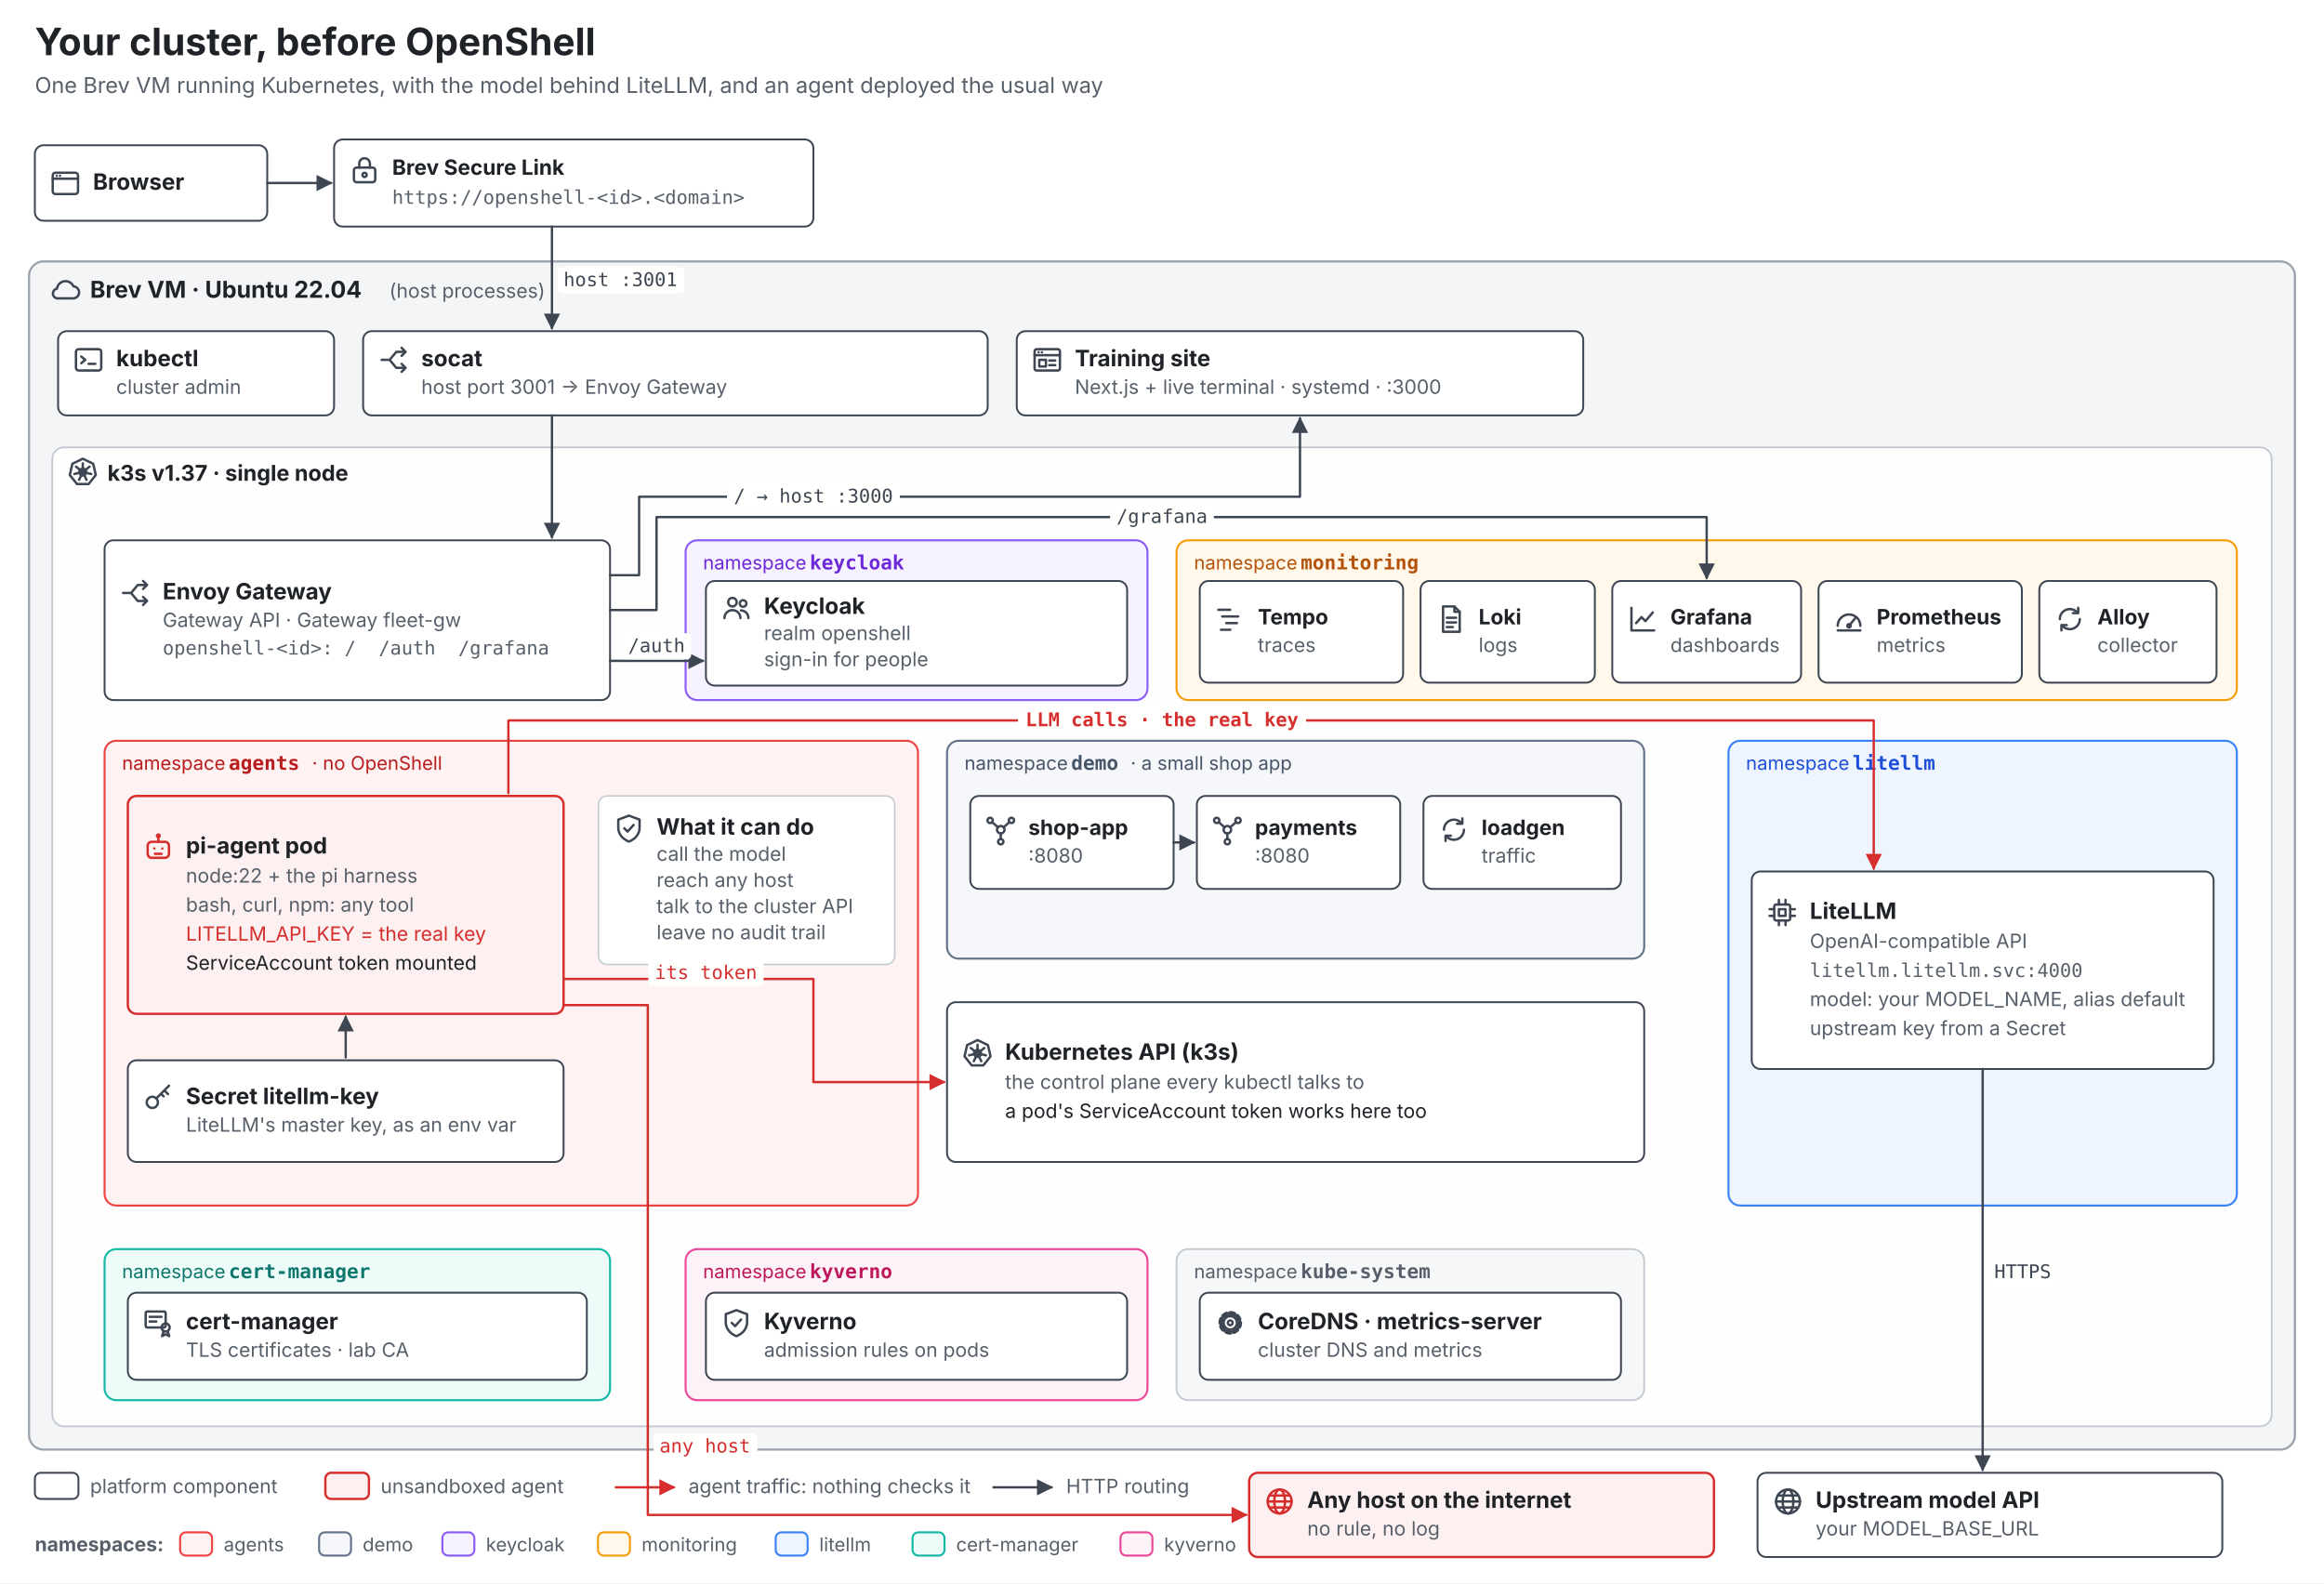
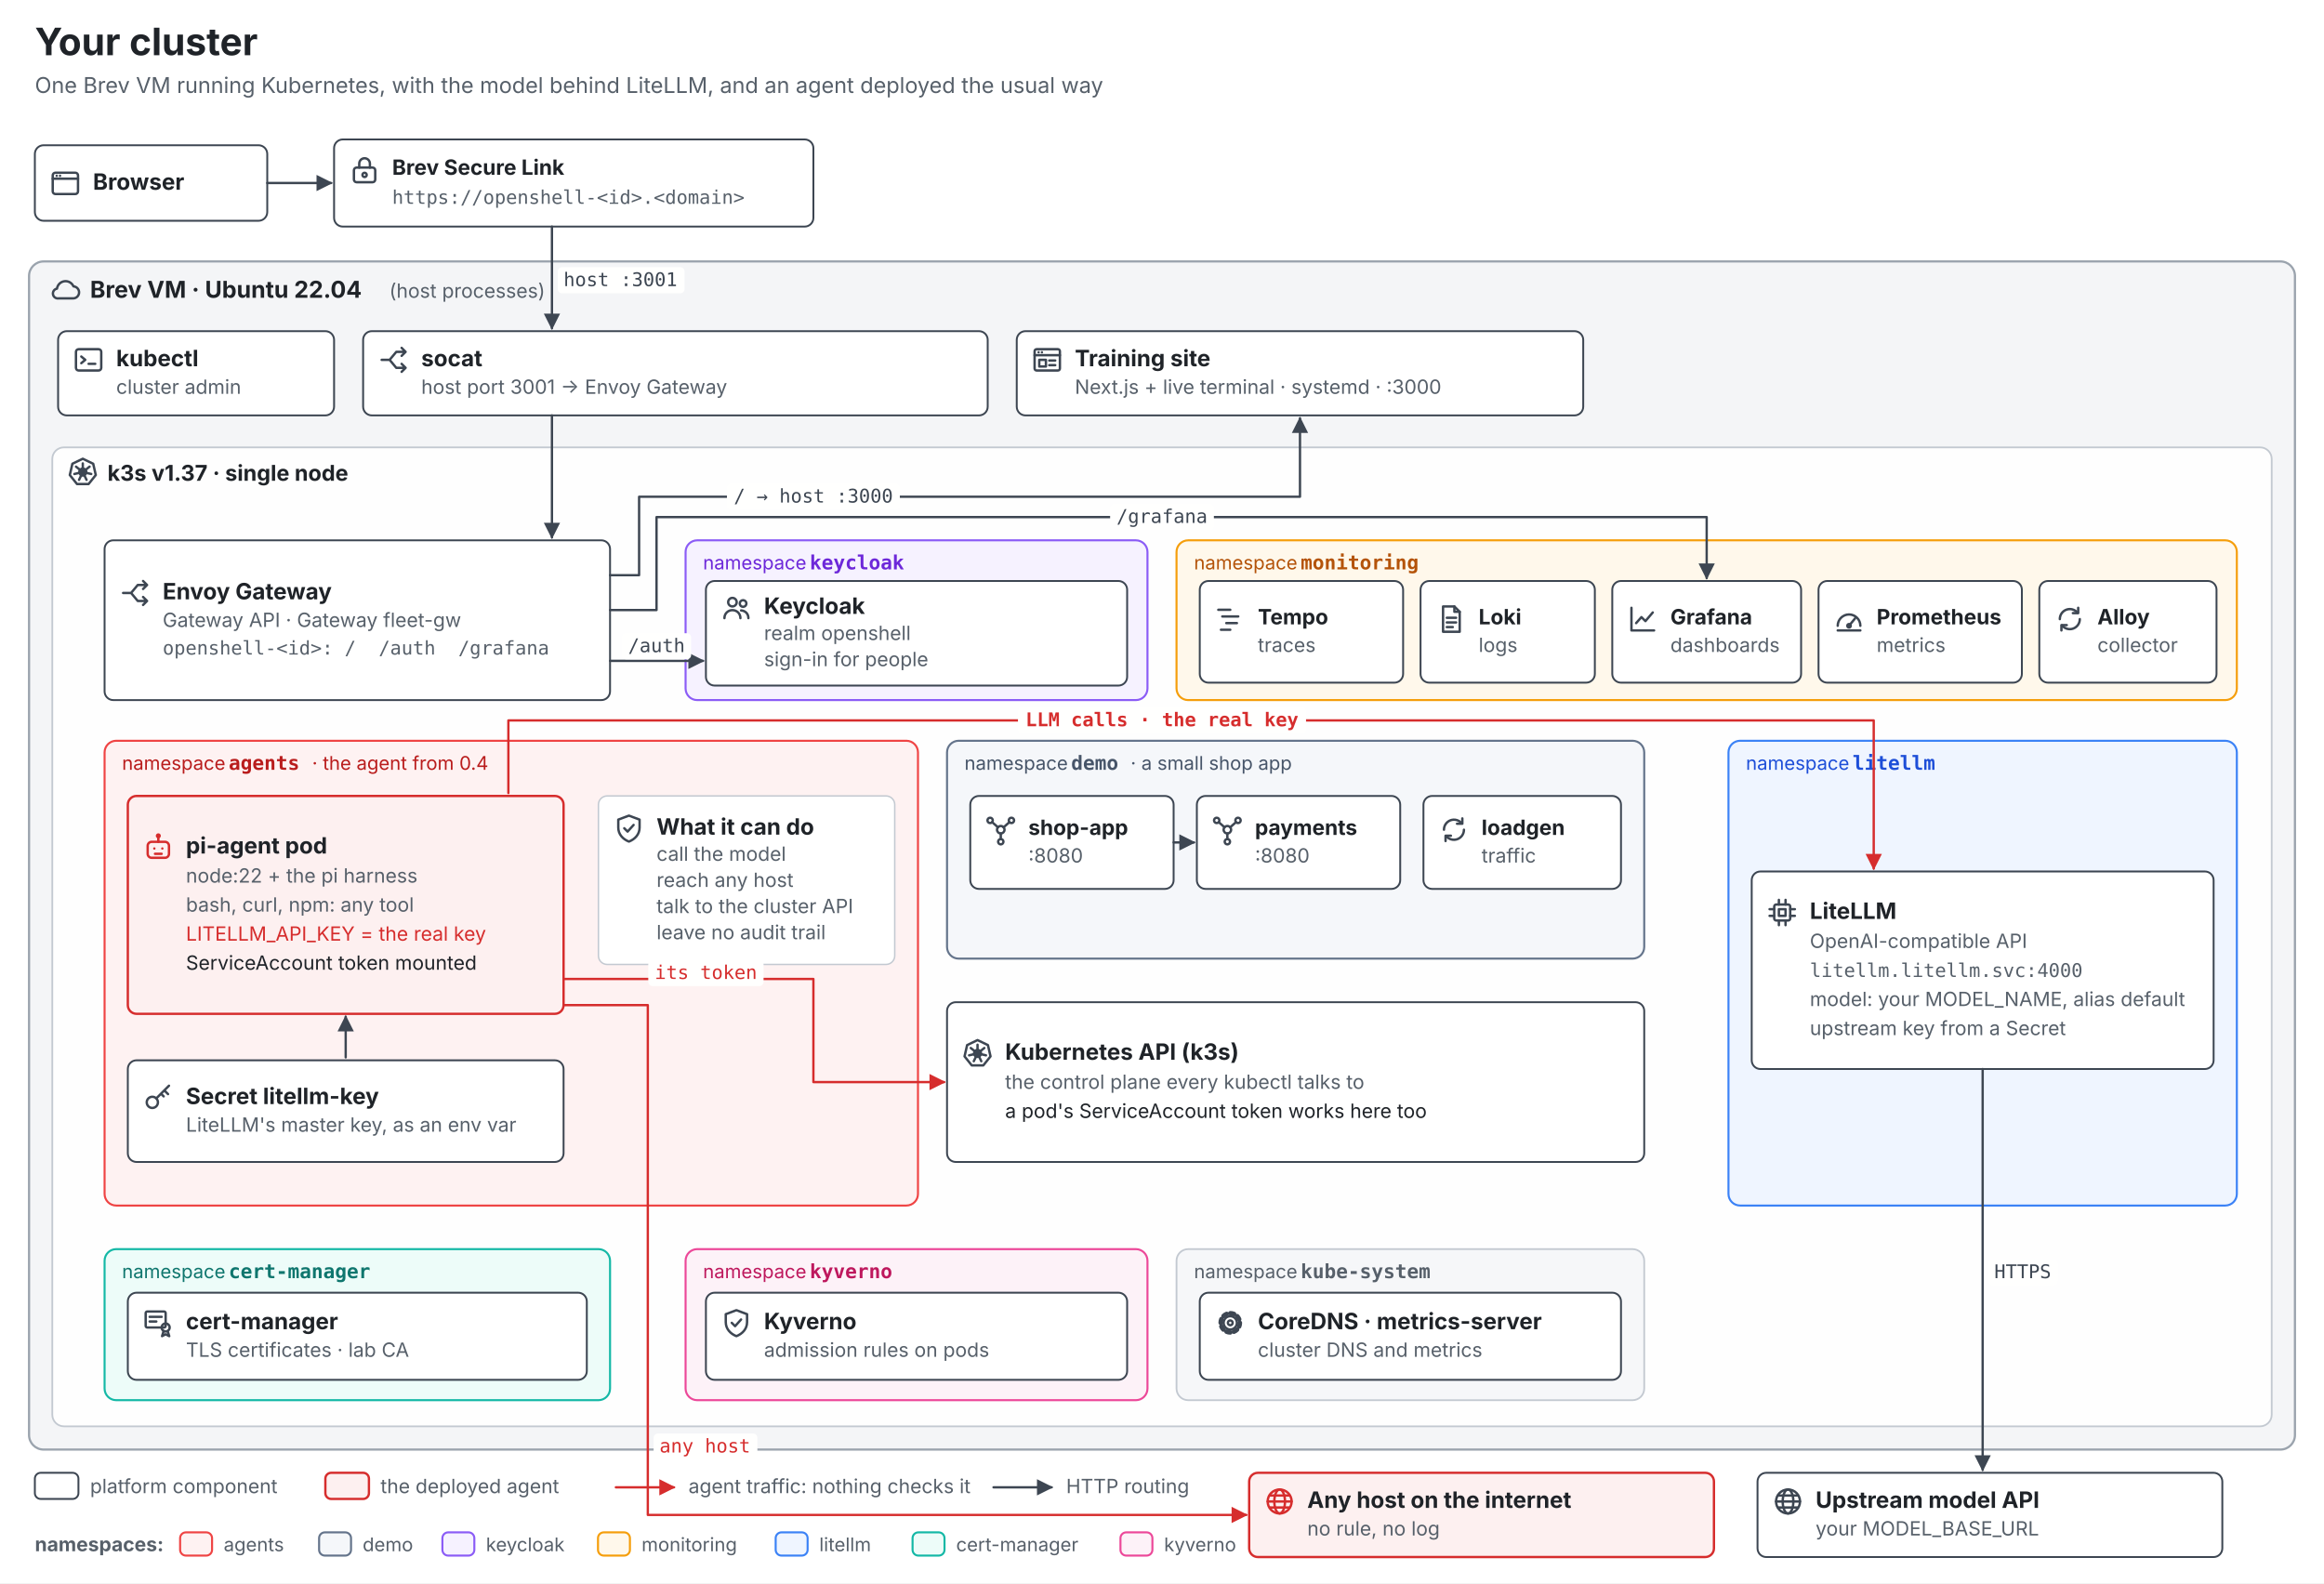
- <svg xmlns="http://www.w3.org/2000/svg" xmlns:xlink="http://www.w3.org/1999/xlink" viewBox="0 0 1600 1090" width="1600" height="1090" role="img" aria-label="The lab cluster without OpenShell: a single Brev VM running k3s with Envoy Gateway, Keycloak, a monitoring stack, LiteLLM in front of the upstream model API, cert-manager, Kyverno, a demo shop app, and the pi agent deployed as an ordinary Deployment that holds the real LiteLLM key and can reach the Kubernetes API and the internet.">
+ <svg xmlns="http://www.w3.org/2000/svg" xmlns:xlink="http://www.w3.org/1999/xlink" viewBox="0 0 1600 1090" width="1600" height="1090" role="img" aria-label="The lab cluster: a single Brev VM running k3s with Envoy Gateway, Keycloak, a monitoring stack, LiteLLM in front of the upstream model API, cert-manager, Kyverno, a demo shop app, and the pi agent deployed as an ordinary Deployment that holds the real LiteLLM key and can reach the Kubernetes API and the internet.">
  <defs>
    <symbol id="i-bot" viewBox="0 0 24 24" fill="none" stroke="currentColor" stroke-width="1.8" stroke-linecap="round" stroke-linejoin="round">
      <rect x="4" y="8" width="16" height="12" rx="3" />
      <path d="M12 4v4M9 13h.01M15 13h.01M9.5 17h5" />
      <circle cx="12" cy="3.5" r="1" />
    </symbol>
    <symbol id="i-browser" viewBox="0 0 24 24" fill="none" stroke="currentColor" stroke-width="1.8" stroke-linecap="round" stroke-linejoin="round">
      <rect x="2.5" y="4" width="19" height="16" rx="2" />
      <path d="M2.5 8.5h19M5.5 6.3h.01M8 6.3h.01" />
    </symbol>
    <symbol id="i-cert" viewBox="0 0 24 24" fill="none" stroke="currentColor" stroke-width="1.8" stroke-linecap="round" stroke-linejoin="round">
      <rect x="2.5" y="3.5" width="15" height="12" rx="1.2" />
      <path d="M5.5 7.5h9M5.5 11h5" />
      <circle cx="17.5" cy="15.5" r="3" />
      <path d="M16 18.2l-1.2 3.8 2.7-1.4 2.7 1.4-1.2-3.8" />
    </symbol>
    <symbol id="i-chart" viewBox="0 0 24 24" fill="none" stroke="currentColor" stroke-width="1.8" stroke-linecap="round" stroke-linejoin="round">
      <path d="M3.5 3.5v17h17" />
      <path d="M7 15l4-4.5 3 3 5.5-6.5" />
    </symbol>
    <symbol id="i-chip" viewBox="0 0 24 24" fill="none" stroke="currentColor" stroke-width="1.8" stroke-linecap="round" stroke-linejoin="round">
      <rect x="6" y="6" width="12" height="12" rx="1.5" />
      <rect x="9.5" y="9.5" width="5" height="5" />
      <path d="M9.5 2.5v3.5M14.5 2.5v3.5M9.5 18v3.5M14.5 18v3.5M2.5 9.5h3.5M2.5 14.5h3.5M18 9.5h3.5M18 14.5h3.5" />
    </symbol>
    <symbol id="i-cloud" viewBox="0 0 24 24" fill="none" stroke="currentColor" stroke-width="1.8" stroke-linecap="round" stroke-linejoin="round">
      <path d="M7 19h10.5a4.5 4.5 0 0 0 .6-9 6.5 6.5 0 0 0-12.4 1.7A3.7 3.7 0 0 0 7 19z" />
    </symbol>
    <symbol id="i-doc" viewBox="0 0 24 24" fill="none" stroke="currentColor" stroke-width="1.8" stroke-linecap="round" stroke-linejoin="round">
      <path d="M6 2.5h8.5l4 4v15H6z" />
      <path d="M14.5 2.5v4h4M8.8 11h7M8.8 14.5h7M8.8 18h4.5" />
    </symbol>
    <symbol id="i-gauge" viewBox="0 0 24 24" fill="none" stroke="currentColor" stroke-width="1.8" stroke-linecap="round" stroke-linejoin="round">
      <path d="M3.5 17a8.5 8.5 0 1 1 17 0" />
      <path d="M12 17l4.5-5.5" />
      <circle cx="12" cy="17" r="1.3" />
      <path d="M3.5 20.5h17" />
    </symbol>
    <symbol id="i-gear" viewBox="0 0 24 24" fill="none" stroke="currentColor" stroke-width="1.8" stroke-linecap="round" stroke-linejoin="round">
      <circle cx="12" cy="12" r="7.2" stroke-width="3.4" stroke-dasharray="2.83 2.83" />
      <circle cx="12" cy="12" r="5" />
      <circle cx="12" cy="12" r="1.8" />
    </symbol>
    <symbol id="i-globe" viewBox="0 0 24 24" fill="none" stroke="currentColor" stroke-width="1.8" stroke-linecap="round" stroke-linejoin="round">
      <circle cx="12" cy="12" r="9" />
      <ellipse cx="12" cy="12" rx="4" ry="9" />
      <path d="M3 12h18M4.6 7.5h14.8M4.6 16.5h14.8" />
    </symbol>
    <symbol id="i-key" viewBox="0 0 24 24" fill="none" stroke="currentColor" stroke-width="1.8" stroke-linecap="round" stroke-linejoin="round">
      <circle cx="7.5" cy="15.5" r="4.2" />
      <path d="M10.5 12.5L20 3M16.5 6.5l2.8 2.8M14 9l2 2" />
    </symbol>
    <symbol id="i-lock" viewBox="0 0 24 24" fill="none" stroke="currentColor" stroke-width="1.8" stroke-linecap="round" stroke-linejoin="round">
      <rect x="4" y="10.5" width="16" height="11" rx="2" />
      <path d="M8 10.5V7.5a4 4 0 0 1 8 0v3" />
      <circle cx="12" cy="16" r="1.6" />
    </symbol>
    <symbol id="i-people" viewBox="0 0 24 24" fill="none" stroke="currentColor" stroke-width="1.8" stroke-linecap="round" stroke-linejoin="round">
      <circle cx="9" cy="8" r="3.2" />
      <path d="M3 20c0-3.5 2.7-6 6-6s6 2.5 6 6" />
      <circle cx="17" cy="9" r="2.5" />
      <path d="M15.5 14.2c3 .2 5.5 2.3 5.5 5.8" />
    </symbol>
    <symbol id="i-portal" viewBox="0 0 24 24" fill="none" stroke="currentColor" stroke-width="1.8" stroke-linecap="round" stroke-linejoin="round">
      <rect x="2.5" y="4" width="19" height="16" rx="1.5" />
      <path d="M2.5 8.5h19M5.5 6.3h.01M8 6.3h.01" />
      <path d="M6 12h5v5H6zM13.5 12.5H18M13.5 16H18" />
    </symbol>
    <symbol id="i-route" viewBox="0 0 24 24" fill="none" stroke="currentColor" stroke-width="1.8" stroke-linecap="round" stroke-linejoin="round">
      <path d="M3 12h6M9 12l5-6h7M9 12l5 6h7M18 3l3 3-3 3M18 15l3 3-3 3" />
    </symbol>
    <symbol id="i-shield" viewBox="0 0 24 24" fill="none" stroke="currentColor" stroke-width="1.8" stroke-linecap="round" stroke-linejoin="round">
      <path d="M12 2.5l8 3v6c0 5-3.4 8.7-8 10.5-4.6-1.8-8-5.5-8-10.5v-6z" />
      <path d="M8.5 12l2.5 2.5 4.5-5" />
    </symbol>
    <symbol id="i-svc" viewBox="0 0 24 24" fill="none" stroke="currentColor" stroke-width="1.8" stroke-linecap="round" stroke-linejoin="round">
      <circle cx="12" cy="12" r="2.8" />
      <circle cx="4" cy="5" r="2" />
      <circle cx="20" cy="5" r="2" />
      <circle cx="12" cy="21" r="2" />
      <path d="M5.5 6.3l4.4 3.9M18.5 6.3l-4.4 3.9M12 14.8V19" />
    </symbol>
    <symbol id="i-sync" viewBox="0 0 24 24" fill="none" stroke="currentColor" stroke-width="1.8" stroke-linecap="round" stroke-linejoin="round">
      <path d="M19.5 12a7.5 7.5 0 0 1-13.3 4.8M4.5 12a7.5 7.5 0 0 1 13.3-4.8" />
      <path d="M18.3 3.5v4h-4M5.7 20.5v-4h4" />
    </symbol>
    <symbol id="i-term" viewBox="0 0 24 24" fill="none" stroke="currentColor" stroke-width="1.8" stroke-linecap="round" stroke-linejoin="round">
      <rect x="2.5" y="4" width="19" height="16" rx="2" />
      <path d="M6.5 9.5l3 2.5-3 2.5M12 15h5" />
    </symbol>
    <symbol id="i-trace" viewBox="0 0 24 24" fill="none" stroke="currentColor" stroke-width="1.8" stroke-linecap="round" stroke-linejoin="round">
      <path d="M3 5h9M6 10h12M9 15h8M5 20h7" />
    </symbol>
    <symbol id="i-wheel" viewBox="0 0 24 24" fill="none" stroke="currentColor" stroke-width="1.8" stroke-linecap="round" stroke-linejoin="round">
      <polygon points="12.00,2.00 19.82,5.77 21.75,14.23 16.34,21.01 7.66,21.01 2.25,14.23 4.18,5.77" />
      <circle cx="12" cy="12" r="2.6" />
      <path d="M12 12L12.00 5.50M12 12L17.08 7.95M12 12L18.34 13.45M12 12L14.82 17.86M12 12L9.18 17.86M12 12L5.66 13.45M12 12L6.92 7.95" />
    </symbol>
    <marker id="a3d4652" viewBox="0 0 10 10" refX="9" refY="5" markerWidth="7" markerHeight="7" orient="auto-start-reverse">
      <path d="M0 0L10 5L0 10z" fill="#3d4652" />
    </marker>
    <marker id="ad62d2d" viewBox="0 0 10 10" refX="9" refY="5" markerWidth="7" markerHeight="7" orient="auto-start-reverse">
      <path d="M0 0L10 5L0 10z" fill="#d62d2d" />
    </marker>
  </defs>
  <rect width="1600" height="1090" fill="#ffffff" />
-   <text x="24" y="38" font-family="Inter, -apple-system, 'Segoe UI', Helvetica, Arial, sans-serif" font-size="26" font-weight="bold" fill="#1f2328" text-anchor="start" xml:space="preserve">Your cluster, before OpenShell</text>
+   <text x="24" y="38" font-family="Inter, -apple-system, 'Segoe UI', Helvetica, Arial, sans-serif" font-size="26" font-weight="bold" fill="#1f2328" text-anchor="start" xml:space="preserve">Your cluster</text>
  <text x="24" y="64" font-family="Inter, -apple-system, 'Segoe UI', Helvetica, Arial, sans-serif" font-size="15" font-weight="normal" fill="#57606a" text-anchor="start" xml:space="preserve">One Brev VM running Kubernetes, with the model behind LiteLLM, and an agent deployed the usual way</text>
  <g class="dg-node" data-node="Browser">
    <rect x="24" y="100" width="160" height="52" rx="6" fill="#fff" stroke="#3d4652" stroke-width="1.3" />
    <use href="#i-browser" xlink:href="#i-browser" x="34" y="115.25" width="22" height="22" color="#3d4652" />
    <text x="64" y="130.65" font-family="Inter, -apple-system, 'Segoe UI', Helvetica, Arial, sans-serif" font-size="15.5" font-weight="bold" fill="#1f2328" text-anchor="start" xml:space="preserve">Browser</text>
  </g>
  <g class="dg-node" data-node="Brev Secure Link">
    <rect x="230" y="96" width="330" height="60" rx="6" fill="#fff" stroke="#3d4652" stroke-width="1.3" />
    <use href="#i-lock" xlink:href="#i-lock" x="240" y="105.75" width="22" height="22" color="#3d4652" />
    <text x="270" y="120.35" font-family="Inter, -apple-system, 'Segoe UI', Helvetica, Arial, sans-serif" font-size="14.5" font-weight="bold" fill="#1f2328" text-anchor="start" xml:space="preserve">Brev Secure Link</text>
    <text x="270" y="140.35" font-family="ui-monospace, SFMono-Regular, Menlo, Consolas, monospace" font-size="13.0" font-weight="normal" fill="#57606a" text-anchor="start" xml:space="preserve">https://openshell-&lt;id&gt;.&lt;domain&gt;</text>
  </g>
  <path d="M184 126 H228" fill="none" stroke="#3d4652" stroke-width="1.6" marker-end="url(#a3d4652)" stroke-linejoin="round" stroke-linecap="round" />
  <rect x="20" y="180" width="1560" height="818" rx="10" fill="#f4f5f7" stroke="#9aa3ad" stroke-width="1.5" />
  <use href="#i-cloud" xlink:href="#i-cloud" x="34" y="188" width="22" height="22" color="#3d4652" />
  <text x="62" y="205" font-family="Inter, -apple-system, 'Segoe UI', Helvetica, Arial, sans-serif" font-size="16" font-weight="bold" fill="#1f2328" text-anchor="start" xml:space="preserve">Brev VM · Ubuntu 22.04</text>
  <text x="268" y="205" font-family="Inter, -apple-system, 'Segoe UI', Helvetica, Arial, sans-serif" font-size="13.5" font-weight="normal" fill="#57606a" text-anchor="start" xml:space="preserve">(host processes)</text>
  <path d="M380 156 V226" fill="none" stroke="#3d4652" stroke-width="1.6" marker-end="url(#a3d4652)" stroke-linejoin="round" stroke-linecap="round" />
  <rect x="384" y="183.95" width="87.3" height="18" rx="3" fill="#fffffe" stroke="none" stroke-width="0" />
  <text x="388" y="197" font-family="ui-monospace, SFMono-Regular, Menlo, Consolas, monospace" font-size="13" font-weight="normal" fill="#3d4652" text-anchor="start" xml:space="preserve">host :3001</text>
  <g class="dg-node" data-node="kubectl">
    <rect x="40" y="228" width="190" height="58" rx="6" fill="#fff" stroke="#3d4652" stroke-width="1.3" />
    <use href="#i-term" xlink:href="#i-term" x="50" y="236.75" width="22" height="22" color="#3d4652" />
    <text x="80" y="252.15" font-family="Inter, -apple-system, 'Segoe UI', Helvetica, Arial, sans-serif" font-size="15.5" font-weight="bold" fill="#1f2328" text-anchor="start" xml:space="preserve">kubectl</text>
    <text x="80" y="271.15" font-family="Inter, -apple-system, 'Segoe UI', Helvetica, Arial, sans-serif" font-size="13.5" font-weight="normal" fill="#57606a" text-anchor="start" xml:space="preserve">cluster admin</text>
  </g>
  <g class="dg-node" data-node="socat">
    <rect x="250" y="228" width="430" height="58" rx="6" fill="#fff" stroke="#3d4652" stroke-width="1.3" />
    <use href="#i-route" xlink:href="#i-route" x="260" y="236.75" width="22" height="22" color="#3d4652" />
    <text x="290" y="252.15" font-family="Inter, -apple-system, 'Segoe UI', Helvetica, Arial, sans-serif" font-size="15.5" font-weight="bold" fill="#1f2328" text-anchor="start" xml:space="preserve">socat</text>
    <text x="290" y="271.15" font-family="Inter, -apple-system, 'Segoe UI', Helvetica, Arial, sans-serif" font-size="13.5" font-weight="normal" fill="#57606a" text-anchor="start" xml:space="preserve">host port 3001 → Envoy Gateway</text>
  </g>
  <g class="dg-node" data-node="Training site">
    <rect x="700" y="228" width="390" height="58" rx="6" fill="#fff" stroke="#3d4652" stroke-width="1.3" />
    <use href="#i-portal" xlink:href="#i-portal" x="710" y="236.75" width="22" height="22" color="#3d4652" />
    <text x="740" y="252.15" font-family="Inter, -apple-system, 'Segoe UI', Helvetica, Arial, sans-serif" font-size="15.5" font-weight="bold" fill="#1f2328" text-anchor="start" xml:space="preserve">Training site</text>
    <text x="740" y="271.15" font-family="Inter, -apple-system, 'Segoe UI', Helvetica, Arial, sans-serif" font-size="13.5" font-weight="normal" fill="#57606a" text-anchor="start" xml:space="preserve">Next.js + live terminal · systemd · :3000</text>
  </g>
  <rect x="36" y="308" width="1528" height="674" rx="8" fill="#fefefe" stroke="#c3c9d1" stroke-width="1.2" />
  <use href="#i-wheel" xlink:href="#i-wheel" x="46" y="314" width="22" height="22" color="#3d4652" />
  <text x="74" y="331" font-family="Inter, -apple-system, 'Segoe UI', Helvetica, Arial, sans-serif" font-size="15" font-weight="bold" fill="#1f2328" text-anchor="start" xml:space="preserve">k3s v1.37 · single node</text>
  <g class="dg-node" data-node="Envoy Gateway">
    <rect x="72" y="372" width="348" height="110" rx="6" fill="#fff" stroke="#3d4652" stroke-width="1.3" />
    <use href="#i-route" xlink:href="#i-route" x="82" y="397.25" width="22" height="22" color="#3d4652" />
    <text x="112" y="412.65" font-family="Inter, -apple-system, 'Segoe UI', Helvetica, Arial, sans-serif" font-size="15.5" font-weight="bold" fill="#1f2328" text-anchor="start" xml:space="preserve">Envoy Gateway</text>
    <text x="112" y="431.65" font-family="Inter, -apple-system, 'Segoe UI', Helvetica, Arial, sans-serif" font-size="13.5" font-weight="normal" fill="#57606a" text-anchor="start" xml:space="preserve">Gateway API · Gateway fleet-gw</text>
    <text x="112" y="450.65" font-family="ui-monospace, SFMono-Regular, Menlo, Consolas, monospace" font-size="13.0" font-weight="normal" fill="#57606a" text-anchor="start" xml:space="preserve">openshell-&lt;id&gt;: /  /auth  /grafana</text>
  </g>
  <path d="M380 286 V370" fill="none" stroke="#3d4652" stroke-width="1.6" marker-end="url(#a3d4652)" stroke-linejoin="round" stroke-linecap="round" />
  <rect x="472" y="372" width="318" height="110" rx="8" fill="#f6f2ff" stroke="#8b5cf6" stroke-width="1.4" />
  <text x="484" y="392" font-family="Inter, -apple-system, 'Segoe UI', Helvetica, Arial, sans-serif" font-size="13" font-weight="normal" fill="#6d28d9" text-anchor="start" xml:space="preserve">namespace </text>
  <text x="557.45" y="392" font-family="ui-monospace, SFMono-Regular, Menlo, Consolas, monospace" font-size="13.5" font-weight="bold" fill="#6d28d9" text-anchor="start" xml:space="preserve">keycloak</text>
  <g class="dg-node" data-node="Keycloak">
    <rect x="486" y="400" width="290" height="72" rx="6" fill="#fff" stroke="#3d4652" stroke-width="1.3" />
    <use href="#i-people" xlink:href="#i-people" x="496" y="407.25" width="22" height="22" color="#3d4652" />
    <text x="526" y="422.65" font-family="Inter, -apple-system, 'Segoe UI', Helvetica, Arial, sans-serif" font-size="15.5" font-weight="bold" fill="#1f2328" text-anchor="start" xml:space="preserve">Keycloak</text>
    <text x="526" y="440.65" font-family="Inter, -apple-system, 'Segoe UI', Helvetica, Arial, sans-serif" font-size="13.5" font-weight="normal" fill="#57606a" text-anchor="start" xml:space="preserve">realm openshell</text>
    <text x="526" y="458.65" font-family="Inter, -apple-system, 'Segoe UI', Helvetica, Arial, sans-serif" font-size="13.5" font-weight="normal" fill="#57606a" text-anchor="start" xml:space="preserve">sign-in for people</text>
  </g>
  <rect x="810" y="372" width="730" height="110" rx="8" fill="#fff8eb" stroke="#f59e0b" stroke-width="1.4" />
  <text x="822" y="392" font-family="Inter, -apple-system, 'Segoe UI', Helvetica, Arial, sans-serif" font-size="13" font-weight="normal" fill="#b45309" text-anchor="start" xml:space="preserve">namespace </text>
  <text x="895.45" y="392" font-family="ui-monospace, SFMono-Regular, Menlo, Consolas, monospace" font-size="13.5" font-weight="bold" fill="#b45309" text-anchor="start" xml:space="preserve">monitoring</text>
  <g class="dg-node" data-node="Tempo">
    <rect x="826" y="400" width="140" height="70" rx="6" fill="#fff" stroke="#3d4652" stroke-width="1.3" />
    <use href="#i-trace" xlink:href="#i-trace" x="836" y="415.25" width="22" height="22" color="#3d4652" />
    <text x="866" y="429.85" font-family="Inter, -apple-system, 'Segoe UI', Helvetica, Arial, sans-serif" font-size="14.5" font-weight="bold" fill="#1f2328" text-anchor="start" xml:space="preserve">Tempo</text>
    <text x="866" y="448.85" font-family="Inter, -apple-system, 'Segoe UI', Helvetica, Arial, sans-serif" font-size="13.5" font-weight="normal" fill="#57606a" text-anchor="start" xml:space="preserve">traces</text>
  </g>
  <g class="dg-node" data-node="Loki">
    <rect x="978" y="400" width="120" height="70" rx="6" fill="#fff" stroke="#3d4652" stroke-width="1.3" />
    <use href="#i-doc" xlink:href="#i-doc" x="988" y="415.25" width="22" height="22" color="#3d4652" />
    <text x="1018" y="429.85" font-family="Inter, -apple-system, 'Segoe UI', Helvetica, Arial, sans-serif" font-size="14.5" font-weight="bold" fill="#1f2328" text-anchor="start" xml:space="preserve">Loki</text>
    <text x="1018" y="448.85" font-family="Inter, -apple-system, 'Segoe UI', Helvetica, Arial, sans-serif" font-size="13.5" font-weight="normal" fill="#57606a" text-anchor="start" xml:space="preserve">logs</text>
  </g>
  <g class="dg-node" data-node="Grafana">
    <rect x="1110" y="400" width="130" height="70" rx="6" fill="#fff" stroke="#3d4652" stroke-width="1.3" />
    <use href="#i-chart" xlink:href="#i-chart" x="1120" y="415.25" width="22" height="22" color="#3d4652" />
    <text x="1150" y="429.85" font-family="Inter, -apple-system, 'Segoe UI', Helvetica, Arial, sans-serif" font-size="14.5" font-weight="bold" fill="#1f2328" text-anchor="start" xml:space="preserve">Grafana</text>
    <text x="1150" y="448.85" font-family="Inter, -apple-system, 'Segoe UI', Helvetica, Arial, sans-serif" font-size="13.5" font-weight="normal" fill="#57606a" text-anchor="start" xml:space="preserve">dashboards</text>
  </g>
  <g class="dg-node" data-node="Prometheus">
    <rect x="1252" y="400" width="140" height="70" rx="6" fill="#fff" stroke="#3d4652" stroke-width="1.3" />
    <use href="#i-gauge" xlink:href="#i-gauge" x="1262" y="415.25" width="22" height="22" color="#3d4652" />
    <text x="1292" y="429.85" font-family="Inter, -apple-system, 'Segoe UI', Helvetica, Arial, sans-serif" font-size="14.5" font-weight="bold" fill="#1f2328" text-anchor="start" xml:space="preserve">Prometheus</text>
    <text x="1292" y="448.85" font-family="Inter, -apple-system, 'Segoe UI', Helvetica, Arial, sans-serif" font-size="13.5" font-weight="normal" fill="#57606a" text-anchor="start" xml:space="preserve">metrics</text>
  </g>
  <g class="dg-node" data-node="Alloy">
    <rect x="1404" y="400" width="122" height="70" rx="6" fill="#fff" stroke="#3d4652" stroke-width="1.3" />
    <use href="#i-sync" xlink:href="#i-sync" x="1414" y="415.25" width="22" height="22" color="#3d4652" />
    <text x="1444" y="429.85" font-family="Inter, -apple-system, 'Segoe UI', Helvetica, Arial, sans-serif" font-size="14.5" font-weight="bold" fill="#1f2328" text-anchor="start" xml:space="preserve">Alloy</text>
    <text x="1444" y="448.85" font-family="Inter, -apple-system, 'Segoe UI', Helvetica, Arial, sans-serif" font-size="13.5" font-weight="normal" fill="#57606a" text-anchor="start" xml:space="preserve">collector</text>
  </g>
  <path d="M420 396 H440 V342 H895 V288" fill="none" stroke="#3d4652" stroke-width="1.6" marker-end="url(#a3d4652)" stroke-linejoin="round" stroke-linecap="round" />
  <rect x="500.49" y="332.95" width="119.02" height="18" rx="3" fill="#fffffe" stroke="none" stroke-width="0" />
  <text x="560" y="346" font-family="ui-monospace, SFMono-Regular, Menlo, Consolas, monospace" font-size="13" font-weight="normal" fill="#3d4652" text-anchor="middle" xml:space="preserve">/ → host :3000</text>
  <path d="M420 420 H452 V356 H1175 V398" fill="none" stroke="#3d4652" stroke-width="1.6" marker-end="url(#a3d4652)" stroke-linejoin="round" stroke-linecap="round" />
  <rect x="764.28" y="346.95" width="71.44" height="18" rx="3" fill="#fffffe" stroke="none" stroke-width="0" />
  <text x="800" y="360" font-family="ui-monospace, SFMono-Regular, Menlo, Consolas, monospace" font-size="13" font-weight="normal" fill="#3d4652" text-anchor="middle" xml:space="preserve">/grafana</text>
  <path d="M420 455 H484" fill="none" stroke="#3d4652" stroke-width="1.6" marker-end="url(#a3d4652)" stroke-linejoin="round" stroke-linecap="round" />
  <rect x="428.175" y="435.95" width="47.65" height="18" rx="3" fill="#fffffe" stroke="none" stroke-width="0" />
  <text x="452" y="449" font-family="ui-monospace, SFMono-Regular, Menlo, Consolas, monospace" font-size="13" font-weight="normal" fill="#3d4652" text-anchor="middle" xml:space="preserve">/auth</text>
  <rect x="72" y="510" width="560" height="320" rx="8" fill="#fef2f2" stroke="#ef4444" stroke-width="1.4" />
  <text x="84" y="530" font-family="Inter, -apple-system, 'Segoe UI', Helvetica, Arial, sans-serif" font-size="13" font-weight="normal" fill="#b91c1c" text-anchor="start" xml:space="preserve">namespace </text>
  <text x="157.45" y="530" font-family="ui-monospace, SFMono-Regular, Menlo, Consolas, monospace" font-size="13.5" font-weight="bold" fill="#b91c1c" text-anchor="start" xml:space="preserve">agents</text>
-   <text x="214.86" y="530" font-family="Inter, -apple-system, 'Segoe UI', Helvetica, Arial, sans-serif" font-size="13" font-weight="normal" fill="#b91c1c" text-anchor="start" xml:space="preserve">· no OpenShell</text>
+   <text x="214.86" y="530" font-family="Inter, -apple-system, 'Segoe UI', Helvetica, Arial, sans-serif" font-size="13" font-weight="normal" fill="#b91c1c" text-anchor="start" xml:space="preserve">· the agent from 0.4</text>
  <g class="dg-node" data-node="pi-agent pod">
    <rect x="88" y="548" width="300" height="150" rx="6" fill="#fdf0f0" stroke="#d62d2d" stroke-width="1.6" />
    <use href="#i-bot" xlink:href="#i-bot" x="98" y="572.25" width="22" height="22" color="#d62d2d" />
    <text x="128" y="587.65" font-family="Inter, -apple-system, 'Segoe UI', Helvetica, Arial, sans-serif" font-size="15.5" font-weight="bold" fill="#1f2328" text-anchor="start" xml:space="preserve">pi-agent pod</text>
    <text x="128" y="607.65" font-family="Inter, -apple-system, 'Segoe UI', Helvetica, Arial, sans-serif" font-size="13.5" font-weight="normal" fill="#57606a" text-anchor="start" xml:space="preserve">node:22 + the pi harness</text>
    <text x="128" y="627.65" font-family="Inter, -apple-system, 'Segoe UI', Helvetica, Arial, sans-serif" font-size="13.5" font-weight="normal" fill="#57606a" text-anchor="start" xml:space="preserve">bash, curl, npm: any tool</text>
    <text x="128" y="647.65" font-family="Inter, -apple-system, 'Segoe UI', Helvetica, Arial, sans-serif" font-size="13.5" font-weight="normal" fill="#d62d2d" text-anchor="start" xml:space="preserve">LITELLM_API_KEY = the real key</text>
    <text x="128" y="667.65" font-family="Inter, -apple-system, 'Segoe UI', Helvetica, Arial, sans-serif" font-size="13.5" font-weight="normal" fill="#1f2328" text-anchor="start" xml:space="preserve">ServiceAccount token mounted</text>
  </g>
  <g class="dg-node" data-node="Secret litellm-key">
    <rect x="88" y="730" width="300" height="70" rx="6" fill="#fff" stroke="#3d4652" stroke-width="1.3" />
    <use href="#i-key" xlink:href="#i-key" x="98" y="744.75" width="22" height="22" color="#3d4652" />
    <text x="128" y="760.15" font-family="Inter, -apple-system, 'Segoe UI', Helvetica, Arial, sans-serif" font-size="15.5" font-weight="bold" fill="#1f2328" text-anchor="start" xml:space="preserve">Secret litellm-key</text>
    <text x="128" y="779.15" font-family="Inter, -apple-system, 'Segoe UI', Helvetica, Arial, sans-serif" font-size="13.5" font-weight="normal" fill="#57606a" text-anchor="start" xml:space="preserve">LiteLLM's master key, as an env var</text>
  </g>
  <path d="M238 728 V700" fill="none" stroke="#3d4652" stroke-width="1.6" marker-end="url(#a3d4652)" stroke-linejoin="round" stroke-linecap="round" />
  <g class="dg-node" data-node="What it can do">
    <rect x="412" y="548" width="204" height="116" rx="6" fill="#fff" stroke="#c3c9d1" stroke-width="1" />
    <use href="#i-shield" xlink:href="#i-shield" x="422" y="559.25" width="22" height="22" color="#3d4652" />
    <text x="452" y="574.65" font-family="Inter, -apple-system, 'Segoe UI', Helvetica, Arial, sans-serif" font-size="15.5" font-weight="bold" fill="#1f2328" text-anchor="start" xml:space="preserve">What it can do</text>
    <text x="452" y="592.65" font-family="Inter, -apple-system, 'Segoe UI', Helvetica, Arial, sans-serif" font-size="13.5" font-weight="normal" fill="#57606a" text-anchor="start" xml:space="preserve">call the model</text>
    <text x="452" y="610.65" font-family="Inter, -apple-system, 'Segoe UI', Helvetica, Arial, sans-serif" font-size="13.5" font-weight="normal" fill="#57606a" text-anchor="start" xml:space="preserve">reach any host</text>
    <text x="452" y="628.65" font-family="Inter, -apple-system, 'Segoe UI', Helvetica, Arial, sans-serif" font-size="13.5" font-weight="normal" fill="#57606a" text-anchor="start" xml:space="preserve">talk to the cluster API</text>
    <text x="452" y="646.65" font-family="Inter, -apple-system, 'Segoe UI', Helvetica, Arial, sans-serif" font-size="13.5" font-weight="normal" fill="#57606a" text-anchor="start" xml:space="preserve">leave no audit trail</text>
  </g>
  <rect x="652" y="510" width="480" height="150" rx="8" fill="#f5f7fa" stroke="#64748b" stroke-width="1.4" />
  <text x="664" y="530" font-family="Inter, -apple-system, 'Segoe UI', Helvetica, Arial, sans-serif" font-size="13" font-weight="normal" fill="#475569" text-anchor="start" xml:space="preserve">namespace </text>
  <text x="737.45" y="530" font-family="ui-monospace, SFMono-Regular, Menlo, Consolas, monospace" font-size="13.5" font-weight="bold" fill="#475569" text-anchor="start" xml:space="preserve">demo</text>
  <text x="778.39" y="530" font-family="Inter, -apple-system, 'Segoe UI', Helvetica, Arial, sans-serif" font-size="13" font-weight="normal" fill="#475569" text-anchor="start" xml:space="preserve">· a small shop app</text>
  <g class="dg-node" data-node="shop-app">
    <rect x="668" y="548" width="140" height="64" rx="6" fill="#fff" stroke="#3d4652" stroke-width="1.3" />
    <use href="#i-svc" xlink:href="#i-svc" x="678" y="560.25" width="22" height="22" color="#3d4652" />
    <text x="708" y="574.85" font-family="Inter, -apple-system, 'Segoe UI', Helvetica, Arial, sans-serif" font-size="14.5" font-weight="bold" fill="#1f2328" text-anchor="start" xml:space="preserve">shop-app</text>
    <text x="708" y="593.85" font-family="Inter, -apple-system, 'Segoe UI', Helvetica, Arial, sans-serif" font-size="13.5" font-weight="normal" fill="#57606a" text-anchor="start" xml:space="preserve">:8080</text>
  </g>
  <g class="dg-node" data-node="payments">
    <rect x="824" y="548" width="140" height="64" rx="6" fill="#fff" stroke="#3d4652" stroke-width="1.3" />
    <use href="#i-svc" xlink:href="#i-svc" x="834" y="560.25" width="22" height="22" color="#3d4652" />
    <text x="864" y="574.85" font-family="Inter, -apple-system, 'Segoe UI', Helvetica, Arial, sans-serif" font-size="14.5" font-weight="bold" fill="#1f2328" text-anchor="start" xml:space="preserve">payments</text>
    <text x="864" y="593.85" font-family="Inter, -apple-system, 'Segoe UI', Helvetica, Arial, sans-serif" font-size="13.5" font-weight="normal" fill="#57606a" text-anchor="start" xml:space="preserve">:8080</text>
  </g>
  <g class="dg-node" data-node="loadgen">
    <rect x="980" y="548" width="136" height="64" rx="6" fill="#fff" stroke="#3d4652" stroke-width="1.3" />
    <use href="#i-sync" xlink:href="#i-sync" x="990" y="560.25" width="22" height="22" color="#3d4652" />
    <text x="1020" y="574.85" font-family="Inter, -apple-system, 'Segoe UI', Helvetica, Arial, sans-serif" font-size="14.5" font-weight="bold" fill="#1f2328" text-anchor="start" xml:space="preserve">loadgen</text>
    <text x="1020" y="593.85" font-family="Inter, -apple-system, 'Segoe UI', Helvetica, Arial, sans-serif" font-size="13.5" font-weight="normal" fill="#57606a" text-anchor="start" xml:space="preserve">traffic</text>
  </g>
  <path d="M808 580 H822" fill="none" stroke="#3d4652" stroke-width="1.6" marker-end="url(#a3d4652)" stroke-linejoin="round" stroke-linecap="round" />
  <g class="dg-node" data-node="Kubernetes API (k3s)">
    <rect x="652" y="690" width="480" height="110" rx="6" fill="#fff" stroke="#3d4652" stroke-width="1.3" />
    <use href="#i-wheel" xlink:href="#i-wheel" x="662" y="714.25" width="22" height="22" color="#3d4652" />
    <text x="692" y="729.65" font-family="Inter, -apple-system, 'Segoe UI', Helvetica, Arial, sans-serif" font-size="15.5" font-weight="bold" fill="#1f2328" text-anchor="start" xml:space="preserve">Kubernetes API (k3s)</text>
    <text x="692" y="749.65" font-family="Inter, -apple-system, 'Segoe UI', Helvetica, Arial, sans-serif" font-size="13.5" font-weight="normal" fill="#57606a" text-anchor="start" xml:space="preserve">the control plane every kubectl talks to</text>
    <text x="692" y="769.65" font-family="Inter, -apple-system, 'Segoe UI', Helvetica, Arial, sans-serif" font-size="13.5" font-weight="normal" fill="#1f2328" text-anchor="start" xml:space="preserve">a pod's ServiceAccount token works here too</text>
  </g>
  <rect x="1190" y="510" width="350" height="320" rx="8" fill="#eff5ff" stroke="#3b82f6" stroke-width="1.4" />
  <text x="1202" y="530" font-family="Inter, -apple-system, 'Segoe UI', Helvetica, Arial, sans-serif" font-size="13" font-weight="normal" fill="#1d4ed8" text-anchor="start" xml:space="preserve">namespace </text>
  <text x="1275.45" y="530" font-family="ui-monospace, SFMono-Regular, Menlo, Consolas, monospace" font-size="13.5" font-weight="bold" fill="#1d4ed8" text-anchor="start" xml:space="preserve">litellm</text>
  <g class="dg-node" data-node="LiteLLM">
    <rect x="1206" y="600" width="318" height="136" rx="6" fill="#fff" stroke="#3d4652" stroke-width="1.3" />
    <use href="#i-chip" xlink:href="#i-chip" x="1216" y="617.25" width="22" height="22" color="#3d4652" />
    <text x="1246" y="632.65" font-family="Inter, -apple-system, 'Segoe UI', Helvetica, Arial, sans-serif" font-size="15.5" font-weight="bold" fill="#1f2328" text-anchor="start" xml:space="preserve">LiteLLM</text>
    <text x="1246" y="652.65" font-family="Inter, -apple-system, 'Segoe UI', Helvetica, Arial, sans-serif" font-size="13.5" font-weight="normal" fill="#57606a" text-anchor="start" xml:space="preserve">OpenAI-compatible API</text>
    <text x="1246" y="672.65" font-family="ui-monospace, SFMono-Regular, Menlo, Consolas, monospace" font-size="13.0" font-weight="normal" fill="#57606a" text-anchor="start" xml:space="preserve">litellm.litellm.svc:4000</text>
    <text x="1246" y="692.65" font-family="Inter, -apple-system, 'Segoe UI', Helvetica, Arial, sans-serif" font-size="13.5" font-weight="normal" fill="#57606a" text-anchor="start" xml:space="preserve">model: your MODEL_NAME, alias default</text>
    <text x="1246" y="712.65" font-family="Inter, -apple-system, 'Segoe UI', Helvetica, Arial, sans-serif" font-size="13.5" font-weight="normal" fill="#57606a" text-anchor="start" xml:space="preserve">upstream key from a Secret</text>
  </g>
  <path d="M350 546 V496 H1290 V598" fill="none" stroke="#d62d2d" stroke-width="1.6" marker-end="url(#ad62d2d)" stroke-linejoin="round" stroke-linecap="round" />
  <rect x="700.84" y="486.95" width="198.32" height="18" rx="3" fill="#fffffe" stroke="none" stroke-width="0" />
  <text x="800" y="500" font-family="ui-monospace, SFMono-Regular, Menlo, Consolas, monospace" font-size="13" font-weight="bold" fill="#d62d2d" text-anchor="middle" xml:space="preserve">LLM calls · the real key</text>
  <path d="M388 674 H560 V745 H650" fill="none" stroke="#d62d2d" stroke-width="1.6" marker-end="url(#ad62d2d)" stroke-linejoin="round" stroke-linecap="round" />
  <rect x="446.315" y="660.95" width="79.37" height="18" rx="3" fill="#fffffe" stroke="none" stroke-width="0" />
  <text x="486" y="674" font-family="ui-monospace, SFMono-Regular, Menlo, Consolas, monospace" font-size="13" font-weight="normal" fill="#d62d2d" text-anchor="middle" xml:space="preserve">its token</text>
  <path d="M388 692 H446 V1043 H858" fill="none" stroke="#d62d2d" stroke-width="1.6" marker-end="url(#ad62d2d)" stroke-linejoin="round" stroke-linecap="round" />
  <rect x="450" y="986.95" width="71.44" height="18" rx="3" fill="#fffffe" stroke="none" stroke-width="0" />
  <text x="454" y="1000" font-family="ui-monospace, SFMono-Regular, Menlo, Consolas, monospace" font-size="13" font-weight="normal" fill="#d62d2d" text-anchor="start" xml:space="preserve">any host</text>
  <g class="dg-node" data-node="Any host on the internet">
    <rect x="860" y="1014" width="320" height="58" rx="6" fill="#fdf0f0" stroke="#d62d2d" stroke-width="1.6" />
    <use href="#i-globe" xlink:href="#i-globe" x="870" y="1022.75" width="22" height="22" color="#d62d2d" />
    <text x="900" y="1038.15" font-family="Inter, -apple-system, 'Segoe UI', Helvetica, Arial, sans-serif" font-size="15.5" font-weight="bold" fill="#1f2328" text-anchor="start" xml:space="preserve">Any host on the internet</text>
    <text x="900" y="1057.15" font-family="Inter, -apple-system, 'Segoe UI', Helvetica, Arial, sans-serif" font-size="13.5" font-weight="normal" fill="#57606a" text-anchor="start" xml:space="preserve">no rule, no log</text>
  </g>
  <rect x="72" y="860" width="348" height="104" rx="8" fill="#edfcf9" stroke="#14b8a6" stroke-width="1.4" />
  <text x="84" y="880" font-family="Inter, -apple-system, 'Segoe UI', Helvetica, Arial, sans-serif" font-size="13" font-weight="normal" fill="#0f766e" text-anchor="start" xml:space="preserve">namespace </text>
  <text x="157.45" y="880" font-family="ui-monospace, SFMono-Regular, Menlo, Consolas, monospace" font-size="13.5" font-weight="bold" fill="#0f766e" text-anchor="start" xml:space="preserve">cert-manager</text>
  <g class="dg-node" data-node="cert-manager">
    <rect x="88" y="890" width="316" height="60" rx="6" fill="#fff" stroke="#3d4652" stroke-width="1.3" />
    <use href="#i-cert" xlink:href="#i-cert" x="98" y="899.75" width="22" height="22" color="#3d4652" />
    <text x="128" y="915.15" font-family="Inter, -apple-system, 'Segoe UI', Helvetica, Arial, sans-serif" font-size="15.5" font-weight="bold" fill="#1f2328" text-anchor="start" xml:space="preserve">cert-manager</text>
    <text x="128" y="934.15" font-family="Inter, -apple-system, 'Segoe UI', Helvetica, Arial, sans-serif" font-size="13.5" font-weight="normal" fill="#57606a" text-anchor="start" xml:space="preserve">TLS certificates · lab CA</text>
  </g>
  <rect x="472" y="860" width="318" height="104" rx="8" fill="#fdf2f8" stroke="#ec4899" stroke-width="1.4" />
  <text x="484" y="880" font-family="Inter, -apple-system, 'Segoe UI', Helvetica, Arial, sans-serif" font-size="13" font-weight="normal" fill="#be185d" text-anchor="start" xml:space="preserve">namespace </text>
  <text x="557.45" y="880" font-family="ui-monospace, SFMono-Regular, Menlo, Consolas, monospace" font-size="13.5" font-weight="bold" fill="#be185d" text-anchor="start" xml:space="preserve">kyverno</text>
  <g class="dg-node" data-node="Kyverno">
    <rect x="486" y="890" width="290" height="60" rx="6" fill="#fff" stroke="#3d4652" stroke-width="1.3" />
    <use href="#i-shield" xlink:href="#i-shield" x="496" y="899.75" width="22" height="22" color="#3d4652" />
    <text x="526" y="915.15" font-family="Inter, -apple-system, 'Segoe UI', Helvetica, Arial, sans-serif" font-size="15.5" font-weight="bold" fill="#1f2328" text-anchor="start" xml:space="preserve">Kyverno</text>
    <text x="526" y="934.15" font-family="Inter, -apple-system, 'Segoe UI', Helvetica, Arial, sans-serif" font-size="13.5" font-weight="normal" fill="#57606a" text-anchor="start" xml:space="preserve">admission rules on pods</text>
  </g>
  <rect x="810" y="860" width="322" height="104" rx="8" fill="#f6f7f9" stroke="#c3c9d1" stroke-width="1.2" />
  <text x="822" y="880" font-family="Inter, -apple-system, 'Segoe UI', Helvetica, Arial, sans-serif" font-size="13" font-weight="normal" fill="#57606a" text-anchor="start" xml:space="preserve">namespace </text>
  <text x="895.45" y="880" font-family="ui-monospace, SFMono-Regular, Menlo, Consolas, monospace" font-size="13.5" font-weight="bold" fill="#57606a" text-anchor="start" xml:space="preserve">kube-system</text>
  <g class="dg-node" data-node="CoreDNS · metrics-server">
    <rect x="826" y="890" width="290" height="60" rx="6" fill="#fff" stroke="#3d4652" stroke-width="1.3" />
    <use href="#i-gear" xlink:href="#i-gear" x="836" y="899.75" width="22" height="22" color="#3d4652" />
    <text x="866" y="915.15" font-family="Inter, -apple-system, 'Segoe UI', Helvetica, Arial, sans-serif" font-size="15.5" font-weight="bold" fill="#1f2328" text-anchor="start" xml:space="preserve">CoreDNS · metrics-server</text>
    <text x="866" y="934.15" font-family="Inter, -apple-system, 'Segoe UI', Helvetica, Arial, sans-serif" font-size="13.5" font-weight="normal" fill="#57606a" text-anchor="start" xml:space="preserve">cluster DNS and metrics</text>
  </g>
  <path d="M1365 736 V1012" fill="none" stroke="#3d4652" stroke-width="1.6" marker-end="url(#a3d4652)" stroke-linejoin="round" stroke-linecap="round" />
  <rect x="1369" y="866.95" width="47.65" height="18" rx="3" fill="#fffffe" stroke="none" stroke-width="0" />
  <text x="1373" y="880" font-family="ui-monospace, SFMono-Regular, Menlo, Consolas, monospace" font-size="13" font-weight="normal" fill="#3d4652" text-anchor="start" xml:space="preserve">HTTPS</text>
  <g class="dg-node" data-node="Upstream model API">
    <rect x="1210" y="1014" width="320" height="58" rx="6" fill="#fff" stroke="#3d4652" stroke-width="1.3" />
    <use href="#i-globe" xlink:href="#i-globe" x="1220" y="1022.75" width="22" height="22" color="#3d4652" />
    <text x="1250" y="1038.15" font-family="Inter, -apple-system, 'Segoe UI', Helvetica, Arial, sans-serif" font-size="15.5" font-weight="bold" fill="#1f2328" text-anchor="start" xml:space="preserve">Upstream model API</text>
    <text x="1250" y="1057.15" font-family="Inter, -apple-system, 'Segoe UI', Helvetica, Arial, sans-serif" font-size="13.5" font-weight="normal" fill="#57606a" text-anchor="start" xml:space="preserve">your MODEL_BASE_URL</text>
  </g>
  <rect x="24" y="1014" width="30" height="18" rx="4" fill="#fff" stroke="#3d4652" stroke-width="1.3" />
  <text x="62" y="1028" font-family="Inter, -apple-system, 'Segoe UI', Helvetica, Arial, sans-serif" font-size="13.5" font-weight="normal" fill="#57606a" text-anchor="start" xml:space="preserve">platform component</text>
  <rect x="224" y="1014" width="30" height="18" rx="4" fill="#fdf0f0" stroke="#d62d2d" stroke-width="1.6" />
-   <text x="262" y="1028" font-family="Inter, -apple-system, 'Segoe UI', Helvetica, Arial, sans-serif" font-size="13.5" font-weight="normal" fill="#57606a" text-anchor="start" xml:space="preserve">unsandboxed agent</text>
+   <text x="262" y="1028" font-family="Inter, -apple-system, 'Segoe UI', Helvetica, Arial, sans-serif" font-size="13.5" font-weight="normal" fill="#57606a" text-anchor="start" xml:space="preserve">the deployed agent</text>
  <path d="M424 1024 H464" fill="none" stroke="#d62d2d" stroke-width="1.6" marker-end="url(#ad62d2d)" stroke-linejoin="round" stroke-linecap="round" />
  <text x="474" y="1028" font-family="Inter, -apple-system, 'Segoe UI', Helvetica, Arial, sans-serif" font-size="13.5" font-weight="normal" fill="#57606a" text-anchor="start" xml:space="preserve">agent traffic: nothing checks it</text>
  <path d="M684 1024 H724" fill="none" stroke="#3d4652" stroke-width="1.6" marker-end="url(#a3d4652)" stroke-linejoin="round" stroke-linecap="round" />
  <text x="734" y="1028" font-family="Inter, -apple-system, 'Segoe UI', Helvetica, Arial, sans-serif" font-size="13.5" font-weight="normal" fill="#57606a" text-anchor="start" xml:space="preserve">HTTP routing</text>
  <text x="24" y="1068" font-family="Inter, -apple-system, 'Segoe UI', Helvetica, Arial, sans-serif" font-size="13.5" font-weight="bold" fill="#57606a" text-anchor="start" xml:space="preserve">namespaces:</text>
  <rect x="124" y="1055" width="22" height="16" rx="4" fill="#fef2f2" stroke="#ef4444" stroke-width="1.4" />
  <text x="154" y="1068" font-family="Inter, -apple-system, 'Segoe UI', Helvetica, Arial, sans-serif" font-size="13" font-weight="normal" fill="#57606a" text-anchor="start" xml:space="preserve">agents</text>
  <rect x="219.68" y="1055" width="22" height="16" rx="4" fill="#f5f7fa" stroke="#64748b" stroke-width="1.4" />
  <text x="249.68" y="1068" font-family="Inter, -apple-system, 'Segoe UI', Helvetica, Arial, sans-serif" font-size="13" font-weight="normal" fill="#57606a" text-anchor="start" xml:space="preserve">demo</text>
  <rect x="304.57" y="1055" width="22" height="16" rx="4" fill="#f6f2ff" stroke="#8b5cf6" stroke-width="1.4" />
  <text x="334.57" y="1068" font-family="Inter, -apple-system, 'Segoe UI', Helvetica, Arial, sans-serif" font-size="13" font-weight="normal" fill="#57606a" text-anchor="start" xml:space="preserve">keycloak</text>
  <rect x="411.69" y="1055" width="22" height="16" rx="4" fill="#fff8eb" stroke="#f59e0b" stroke-width="1.4" />
  <text x="441.69" y="1068" font-family="Inter, -apple-system, 'Segoe UI', Helvetica, Arial, sans-serif" font-size="13" font-weight="normal" fill="#57606a" text-anchor="start" xml:space="preserve">monitoring</text>
  <rect x="534.02" y="1055" width="22" height="16" rx="4" fill="#eff5ff" stroke="#3b82f6" stroke-width="1.4" />
  <text x="564.02" y="1068" font-family="Inter, -apple-system, 'Segoe UI', Helvetica, Arial, sans-serif" font-size="13" font-weight="normal" fill="#57606a" text-anchor="start" xml:space="preserve">litellm</text>
  <rect x="628.27" y="1055" width="22" height="16" rx="4" fill="#edfcf9" stroke="#14b8a6" stroke-width="1.4" />
  <text x="658.27" y="1068" font-family="Inter, -apple-system, 'Segoe UI', Helvetica, Arial, sans-serif" font-size="13" font-weight="normal" fill="#57606a" text-anchor="start" xml:space="preserve">cert-manager</text>
  <rect x="771.4" y="1055" width="22" height="16" rx="4" fill="#fdf2f8" stroke="#ec4899" stroke-width="1.4" />
  <text x="801.4" y="1068" font-family="Inter, -apple-system, 'Segoe UI', Helvetica, Arial, sans-serif" font-size="13" font-weight="normal" fill="#57606a" text-anchor="start" xml:space="preserve">kyverno</text>
</svg>
